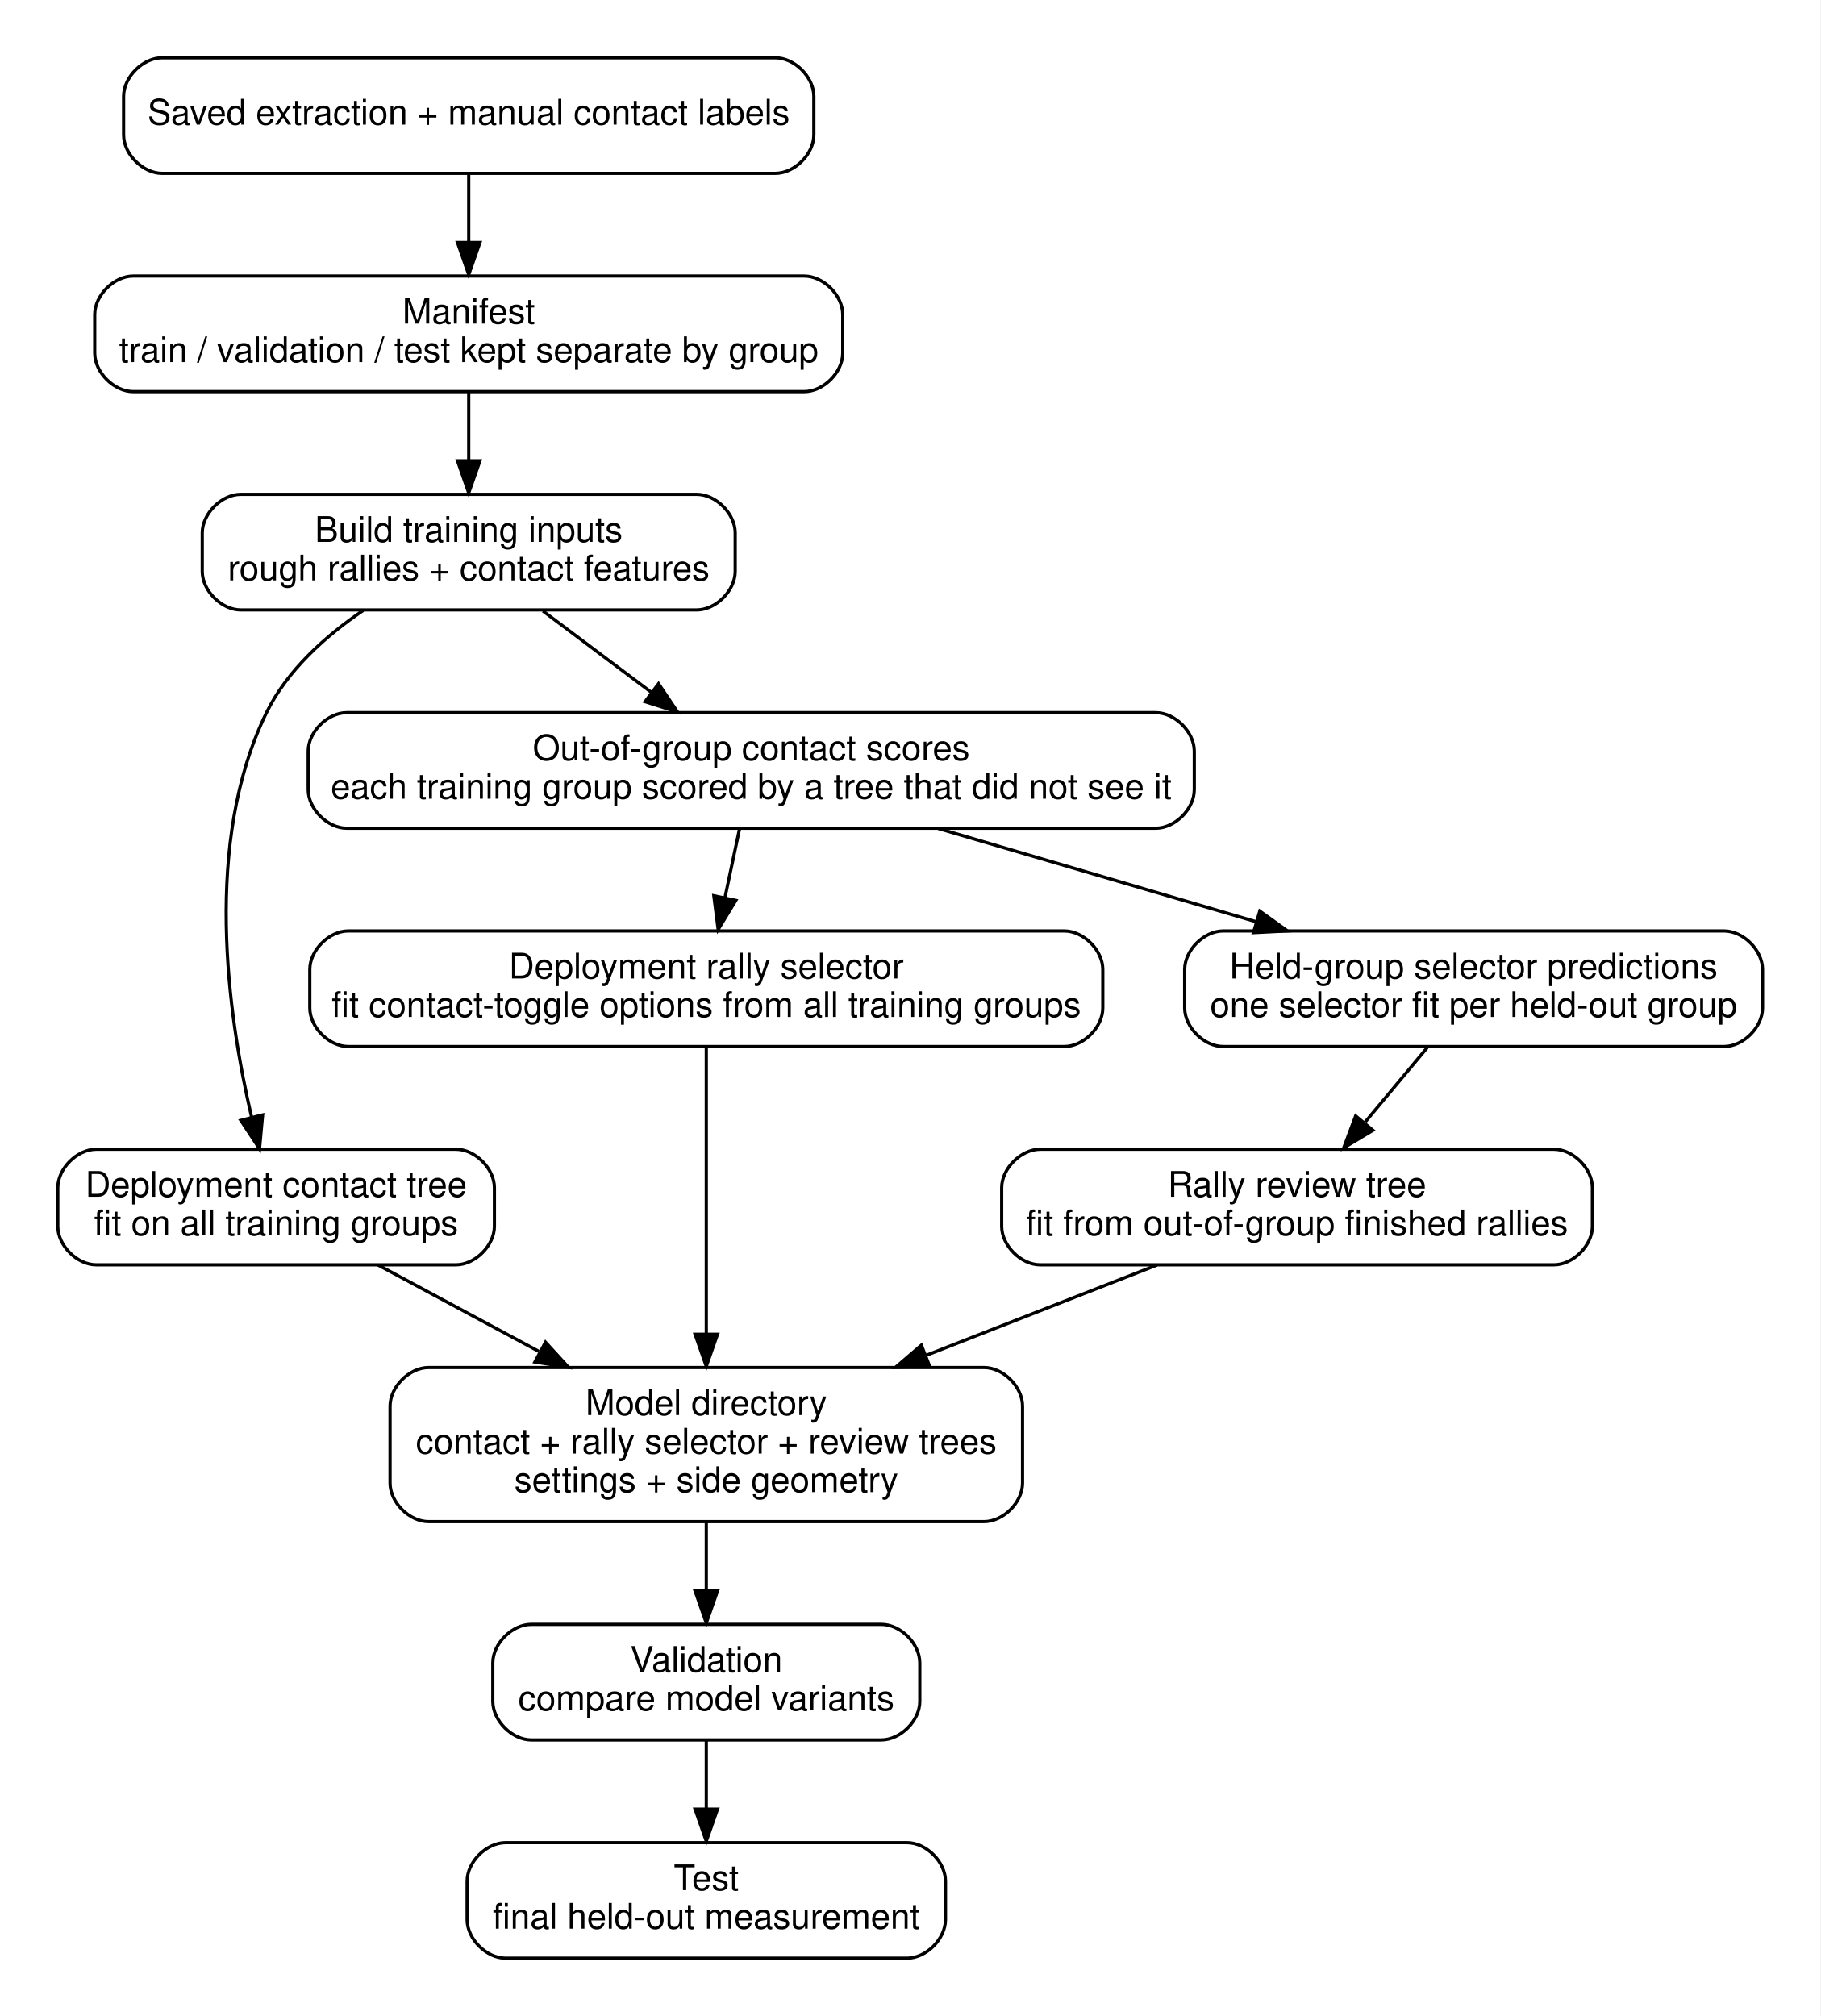
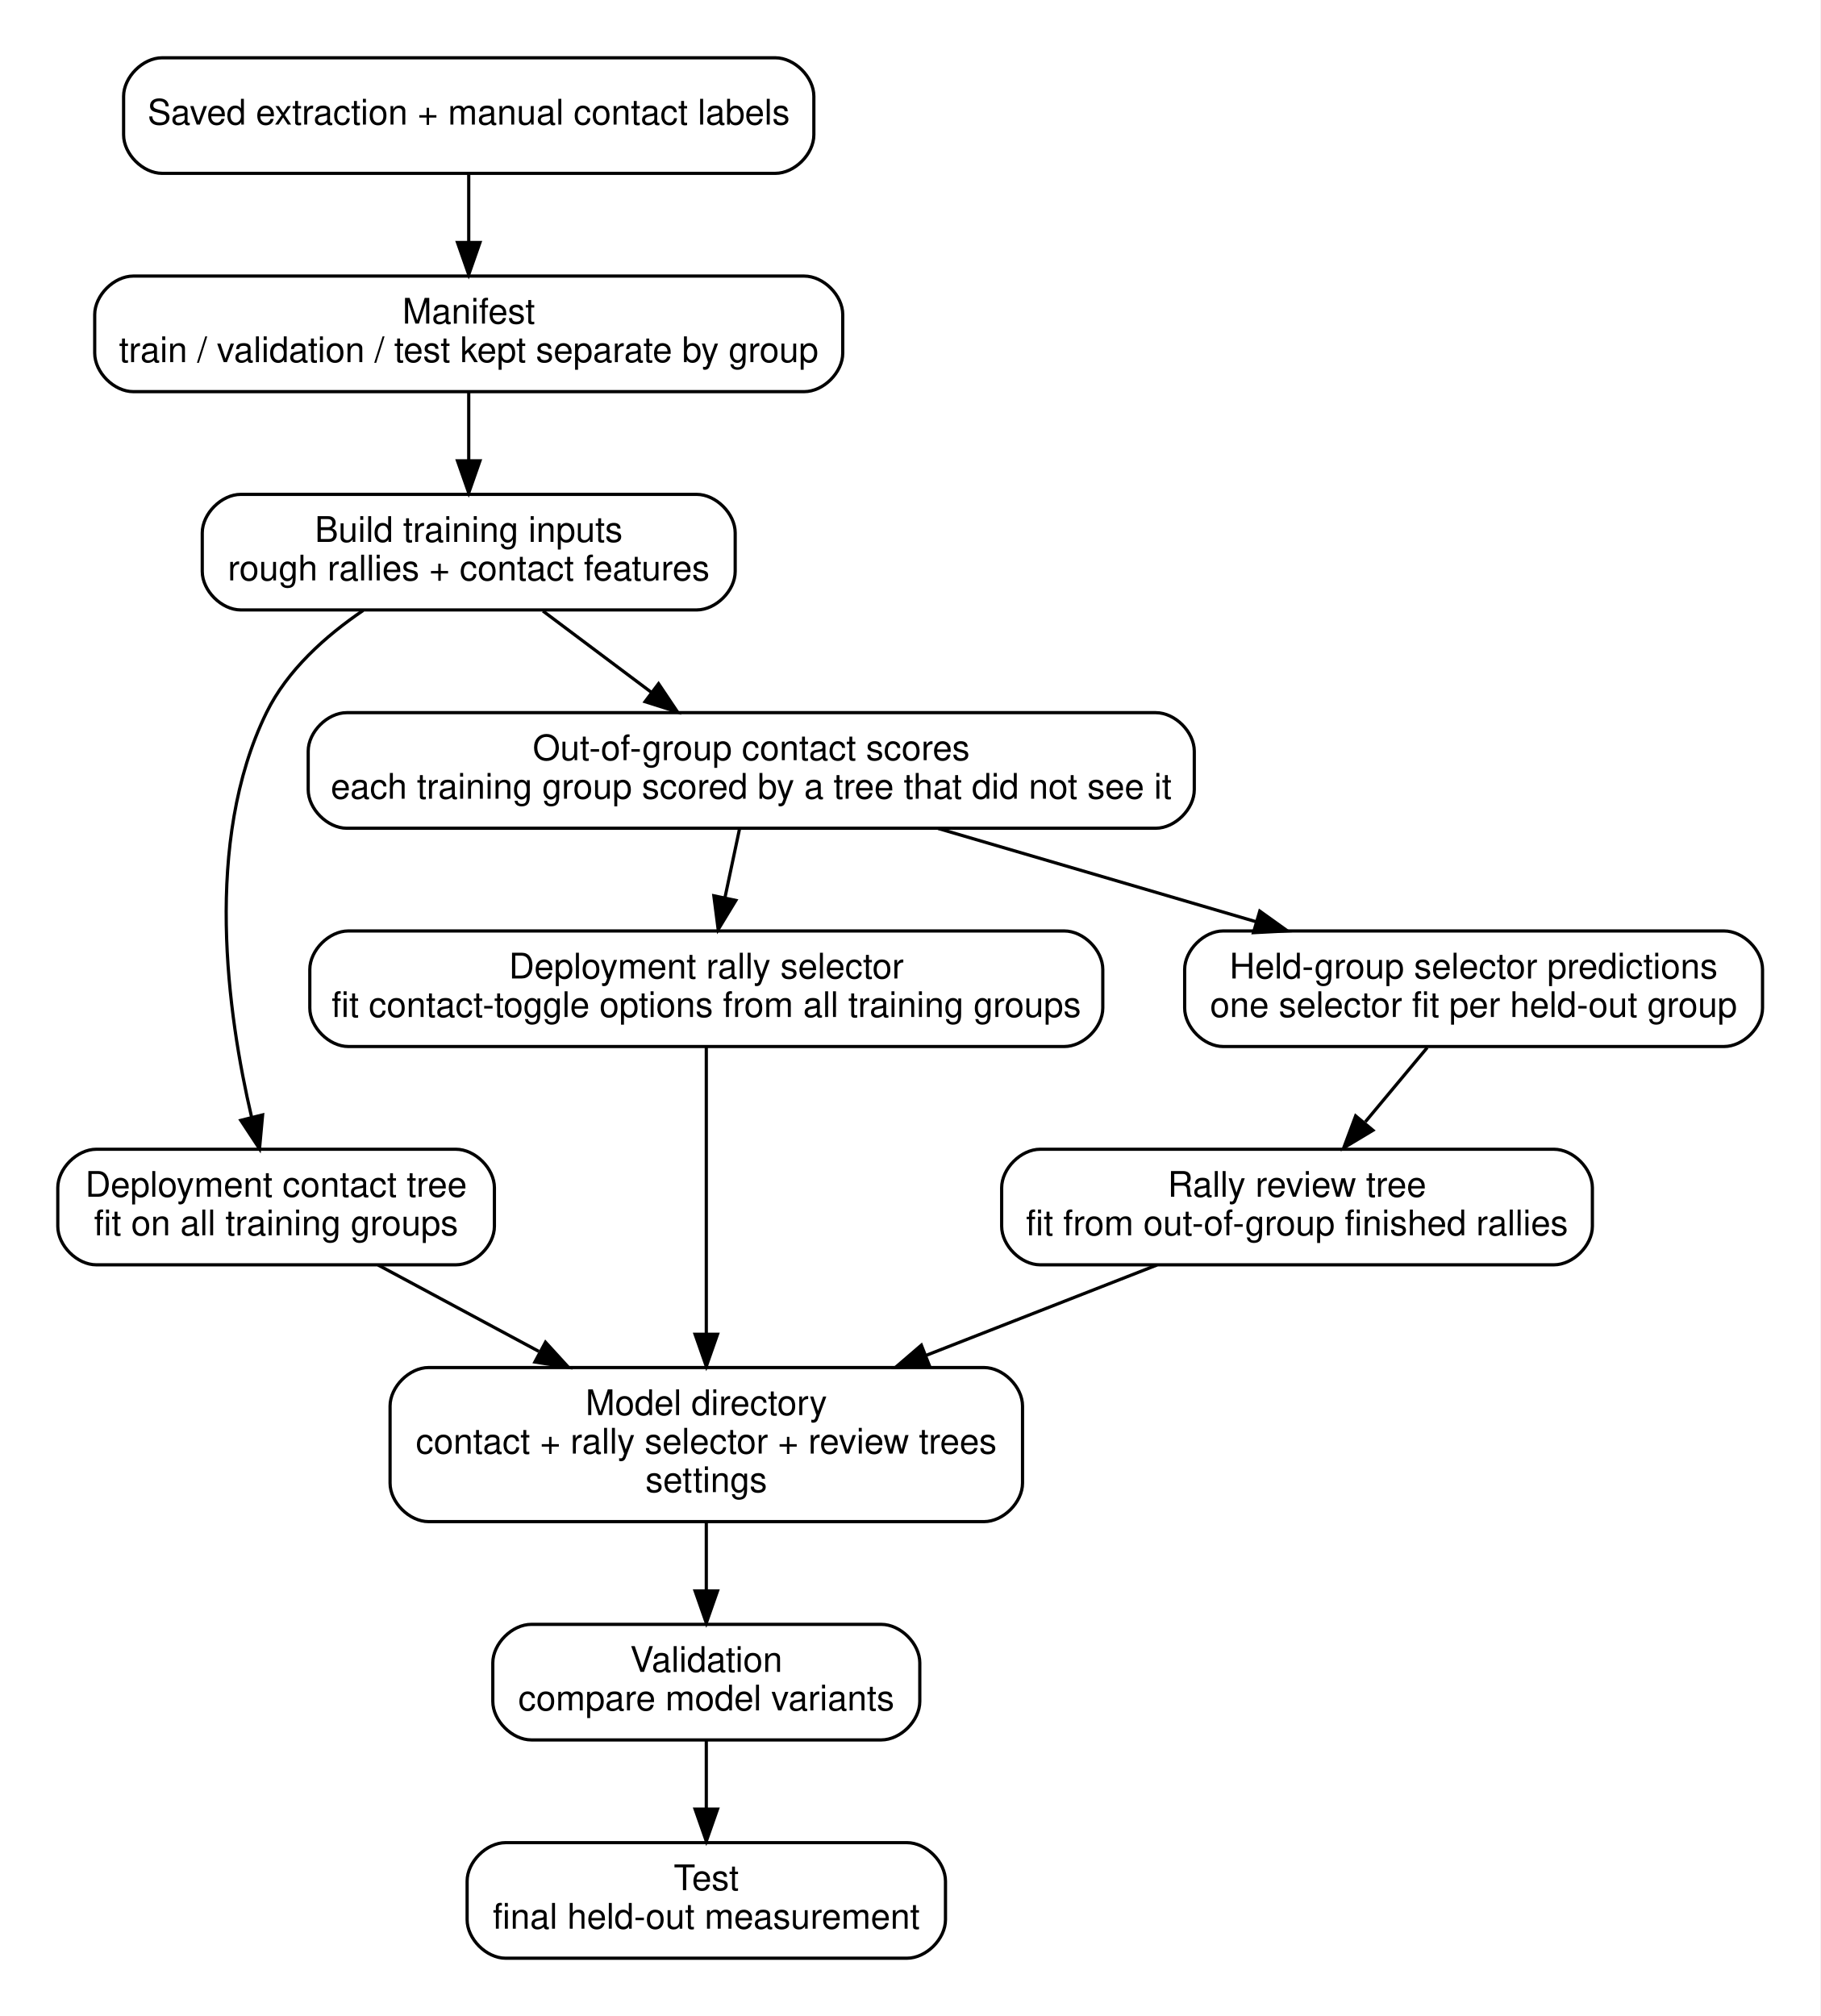
<svg xmlns="http://www.w3.org/2000/svg" width="567pt" height="628pt" viewBox="0.00 0.00 567.00 628.00">
  <g id="graph0" class="graph" transform="scale(1 1) rotate(0) translate(18 610)">
    <polygon fill="white" stroke="transparent" points="-18,18 -18,-610 549,-610 549,18 -18,18" />
    <g id="node1" class="node">
      <path fill="none" stroke="black" d="M223.5,-592C223.5,-592 32.5,-592 32.5,-592 26.5,-592 20.5,-586 20.5,-580 20.5,-580 20.5,-568 20.5,-568 20.5,-562 26.5,-556 32.5,-556 32.5,-556 223.5,-556 223.5,-556 229.5,-556 235.5,-562 235.5,-568 235.5,-568 235.5,-580 235.5,-580 235.5,-586 229.5,-592 223.5,-592" />
      <text text-anchor="middle" x="128" y="-571.2" font-family="Helvetica,sans-Serif" font-size="11.00">Saved extraction + manual contact labels</text>
    </g>
    <g id="node2" class="node">
      <path fill="none" stroke="black" d="M232.5,-524C232.5,-524 23.5,-524 23.5,-524 17.5,-524 11.5,-518 11.5,-512 11.5,-512 11.5,-500 11.5,-500 11.5,-494 17.5,-488 23.5,-488 23.5,-488 232.5,-488 232.5,-488 238.5,-488 244.5,-494 244.5,-500 244.5,-500 244.5,-512 244.5,-512 244.5,-518 238.5,-524 232.5,-524" />
      <text text-anchor="middle" x="128" y="-509.2" font-family="Helvetica,sans-Serif" font-size="11.00">Manifest</text>
      <text text-anchor="middle" x="128" y="-497.2" font-family="Helvetica,sans-Serif" font-size="11.00">train / validation / test kept separate by group</text>
    </g>
    <g id="edge1" class="edge">
      <path fill="none" stroke="black" d="M128,-555.66C128,-549.19 128,-541.68 128,-534.52" />
      <polygon fill="black" stroke="black" points="131.5,-534.45 128,-524.45 124.5,-534.45 131.5,-534.45" />
    </g>
    <g id="node3" class="node">
      <path fill="none" stroke="black" d="M199,-456C199,-456 57,-456 57,-456 51,-456 45,-450 45,-444 45,-444 45,-432 45,-432 45,-426 51,-420 57,-420 57,-420 199,-420 199,-420 205,-420 211,-426 211,-432 211,-432 211,-444 211,-444 211,-450 205,-456 199,-456" />
      <text text-anchor="middle" x="128" y="-441.2" font-family="Helvetica,sans-Serif" font-size="11.00">Build training inputs</text>
      <text text-anchor="middle" x="128" y="-429.2" font-family="Helvetica,sans-Serif" font-size="11.00">rough rallies + contact features</text>
    </g>
    <g id="edge2" class="edge">
      <path fill="none" stroke="black" d="M128,-487.66C128,-481.19 128,-473.68 128,-466.52" />
      <polygon fill="black" stroke="black" points="131.5,-466.45 128,-456.45 124.5,-466.45 131.5,-466.45" />
    </g>
    <g id="node4" class="node">
      <path fill="none" stroke="black" d="M124,-252C124,-252 12,-252 12,-252 6,-252 0,-246 0,-240 0,-240 0,-228 0,-228 0,-222 6,-216 12,-216 12,-216 124,-216 124,-216 130,-216 136,-222 136,-228 136,-228 136,-240 136,-240 136,-246 130,-252 124,-252" />
      <text text-anchor="middle" x="68" y="-237.2" font-family="Helvetica,sans-Serif" font-size="11.00">Deployment contact tree</text>
      <text text-anchor="middle" x="68" y="-225.2" font-family="Helvetica,sans-Serif" font-size="11.00">fit on all training groups</text>
    </g>
    <g id="edge3" class="edge">
      <path fill="none" stroke="black" d="M95.11,-419.84C83.36,-411.86 71.45,-401.19 65,-388 45.28,-347.69 52.89,-293.97 60.35,-262.08" />
      <polygon fill="black" stroke="black" points="63.8,-262.7 62.83,-252.15 57.01,-261 63.8,-262.7" />
    </g>
    <g id="node5" class="node">
      <path fill="none" stroke="black" d="M342,-388C342,-388 90,-388 90,-388 84,-388 78,-382 78,-376 78,-376 78,-364 78,-364 78,-358 84,-352 90,-352 90,-352 342,-352 342,-352 348,-352 354,-358 354,-364 354,-364 354,-376 354,-376 354,-382 348,-388 342,-388" />
      <text text-anchor="middle" x="216" y="-373.2" font-family="Helvetica,sans-Serif" font-size="11.00">Out-of-group contact scores</text>
      <text text-anchor="middle" x="216" y="-361.2" font-family="Helvetica,sans-Serif" font-size="11.00">each training group scored by a tree that did not see it</text>
    </g>
    <g id="edge4" class="edge">
      <path fill="none" stroke="black" d="M151.12,-419.66C161.43,-411.93 173.73,-402.71 184.83,-394.38" />
      <polygon fill="black" stroke="black" points="187.13,-397.02 193.03,-388.22 182.93,-391.42 187.13,-397.02" />
    </g>
    <g id="node9" class="node">
      <path fill="none" stroke="black" d="M288.5,-184C288.5,-184 115.5,-184 115.5,-184 109.5,-184 103.5,-178 103.5,-172 103.5,-172 103.5,-148 103.5,-148 103.5,-142 109.5,-136 115.5,-136 115.5,-136 288.5,-136 288.5,-136 294.5,-136 300.5,-142 300.5,-148 300.5,-148 300.5,-172 300.5,-172 300.5,-178 294.5,-184 288.5,-184" />
      <text text-anchor="middle" x="202" y="-169.2" font-family="Helvetica,sans-Serif" font-size="11.00">Model directory</text>
      <text text-anchor="middle" x="202" y="-157.2" font-family="Helvetica,sans-Serif" font-size="11.00">contact + rally selector + review trees</text>
-       <text text-anchor="middle" x="202" y="-145.2" font-family="Helvetica,sans-Serif" font-size="11.00">settings + side geometry</text>
+       <text text-anchor="middle" x="202" y="-145.2" font-family="Helvetica,sans-Serif" font-size="11.00">settings</text>
    </g>
    <g id="edge8" class="edge">
      <path fill="none" stroke="black" d="M99.76,-215.94C114.71,-207.9 132.94,-198.11 149.84,-189.03" />
      <polygon fill="black" stroke="black" points="151.91,-191.89 159.06,-184.07 148.6,-185.72 151.91,-191.89" />
    </g>
    <g id="node6" class="node">
      <path fill="none" stroke="black" d="M313.5,-320C313.5,-320 90.5,-320 90.5,-320 84.5,-320 78.5,-314 78.5,-308 78.5,-308 78.5,-296 78.5,-296 78.5,-290 84.5,-284 90.5,-284 90.5,-284 313.5,-284 313.5,-284 319.5,-284 325.5,-290 325.5,-296 325.5,-296 325.5,-308 325.5,-308 325.5,-314 319.5,-320 313.5,-320" />
      <text text-anchor="middle" x="202" y="-305.2" font-family="Helvetica,sans-Serif" font-size="11.00">Deployment rally selector</text>
      <text text-anchor="middle" x="202" y="-293.2" font-family="Helvetica,sans-Serif" font-size="11.00">fit contact-toggle options from all training groups</text>
    </g>
    <g id="edge5" class="edge">
      <path fill="none" stroke="black" d="M212.32,-351.66C210.95,-345.19 209.36,-337.68 207.84,-330.52" />
      <polygon fill="black" stroke="black" points="211.2,-329.51 205.7,-320.45 204.35,-330.96 211.2,-329.51" />
    </g>
    <g id="node7" class="node">
      <path fill="none" stroke="black" d="M519,-320C519,-320 363,-320 363,-320 357,-320 351,-314 351,-308 351,-308 351,-296 351,-296 351,-290 357,-284 363,-284 363,-284 519,-284 519,-284 525,-284 531,-290 531,-296 531,-296 531,-308 531,-308 531,-314 525,-320 519,-320" />
      <text text-anchor="middle" x="441" y="-305.2" font-family="Helvetica,sans-Serif" font-size="11.00">Held-group selector predictions</text>
      <text text-anchor="middle" x="441" y="-293.2" font-family="Helvetica,sans-Serif" font-size="11.00">one selector fit per held-out group</text>
    </g>
    <g id="edge6" class="edge">
      <path fill="none" stroke="black" d="M274.24,-351.92C304.56,-343.02 341.81,-332.1 373.4,-322.83" />
      <polygon fill="black" stroke="black" points="374.4,-326.18 383.01,-320.01 372.43,-319.47 374.4,-326.18" />
    </g>
    <g id="edge9" class="edge">
      <path fill="none" stroke="black" d="M202,-283.83C202,-261.69 202,-222.69 202,-194.56" />
      <polygon fill="black" stroke="black" points="205.5,-194.37 202,-184.37 198.5,-194.37 205.5,-194.37" />
    </g>
    <g id="node8" class="node">
      <path fill="none" stroke="black" d="M466,-252C466,-252 306,-252 306,-252 300,-252 294,-246 294,-240 294,-240 294,-228 294,-228 294,-222 300,-216 306,-216 306,-216 466,-216 466,-216 472,-216 478,-222 478,-228 478,-228 478,-240 478,-240 478,-246 472,-252 466,-252" />
      <text text-anchor="middle" x="386" y="-237.2" font-family="Helvetica,sans-Serif" font-size="11.00">Rally review tree</text>
      <text text-anchor="middle" x="386" y="-225.2" font-family="Helvetica,sans-Serif" font-size="11.00">fit from out-of-group finished rallies</text>
    </g>
    <g id="edge7" class="edge">
      <path fill="none" stroke="black" d="M426.55,-283.66C420.66,-276.59 413.73,-268.28 407.28,-260.54" />
      <polygon fill="black" stroke="black" points="409.64,-257.9 400.55,-252.45 404.26,-262.38 409.64,-257.9" />
    </g>
    <g id="edge10" class="edge">
      <path fill="none" stroke="black" d="M342.39,-215.94C320.91,-207.53 294.5,-197.2 270.41,-187.77" />
      <polygon fill="black" stroke="black" points="271.54,-184.45 260.96,-184.07 268.99,-190.97 271.54,-184.45" />
    </g>
    <g id="node10" class="node">
      <path fill="none" stroke="black" d="M256.5,-104C256.5,-104 147.5,-104 147.5,-104 141.5,-104 135.5,-98 135.5,-92 135.5,-92 135.5,-80 135.5,-80 135.5,-74 141.5,-68 147.5,-68 147.5,-68 256.5,-68 256.5,-68 262.5,-68 268.5,-74 268.5,-80 268.5,-80 268.5,-92 268.5,-92 268.5,-98 262.5,-104 256.5,-104" />
      <text text-anchor="middle" x="202" y="-89.2" font-family="Helvetica,sans-Serif" font-size="11.00">Validation</text>
      <text text-anchor="middle" x="202" y="-77.2" font-family="Helvetica,sans-Serif" font-size="11.00">compare model variants</text>
    </g>
    <g id="edge11" class="edge">
      <path fill="none" stroke="black" d="M202,-135.82C202,-129.13 202,-121.76 202,-114.82" />
      <polygon fill="black" stroke="black" points="205.5,-114.42 202,-104.42 198.5,-114.42 205.5,-114.42" />
    </g>
    <g id="node11" class="node">
      <path fill="none" stroke="black" d="M264.5,-36C264.5,-36 139.5,-36 139.5,-36 133.5,-36 127.5,-30 127.5,-24 127.5,-24 127.5,-12 127.5,-12 127.5,-6 133.5,0 139.5,0 139.5,0 264.5,0 264.5,0 270.5,0 276.5,-6 276.5,-12 276.5,-12 276.5,-24 276.5,-24 276.5,-30 270.5,-36 264.5,-36" />
      <text text-anchor="middle" x="202" y="-21.2" font-family="Helvetica,sans-Serif" font-size="11.00">Test</text>
      <text text-anchor="middle" x="202" y="-9.2" font-family="Helvetica,sans-Serif" font-size="11.00">final held-out measurement</text>
    </g>
    <g id="edge12" class="edge">
      <path fill="none" stroke="black" d="M202,-67.66C202,-61.19 202,-53.68 202,-46.52" />
      <polygon fill="black" stroke="black" points="205.5,-46.45 202,-36.45 198.5,-46.45 205.5,-46.45" />
    </g>
  </g>
</svg>
